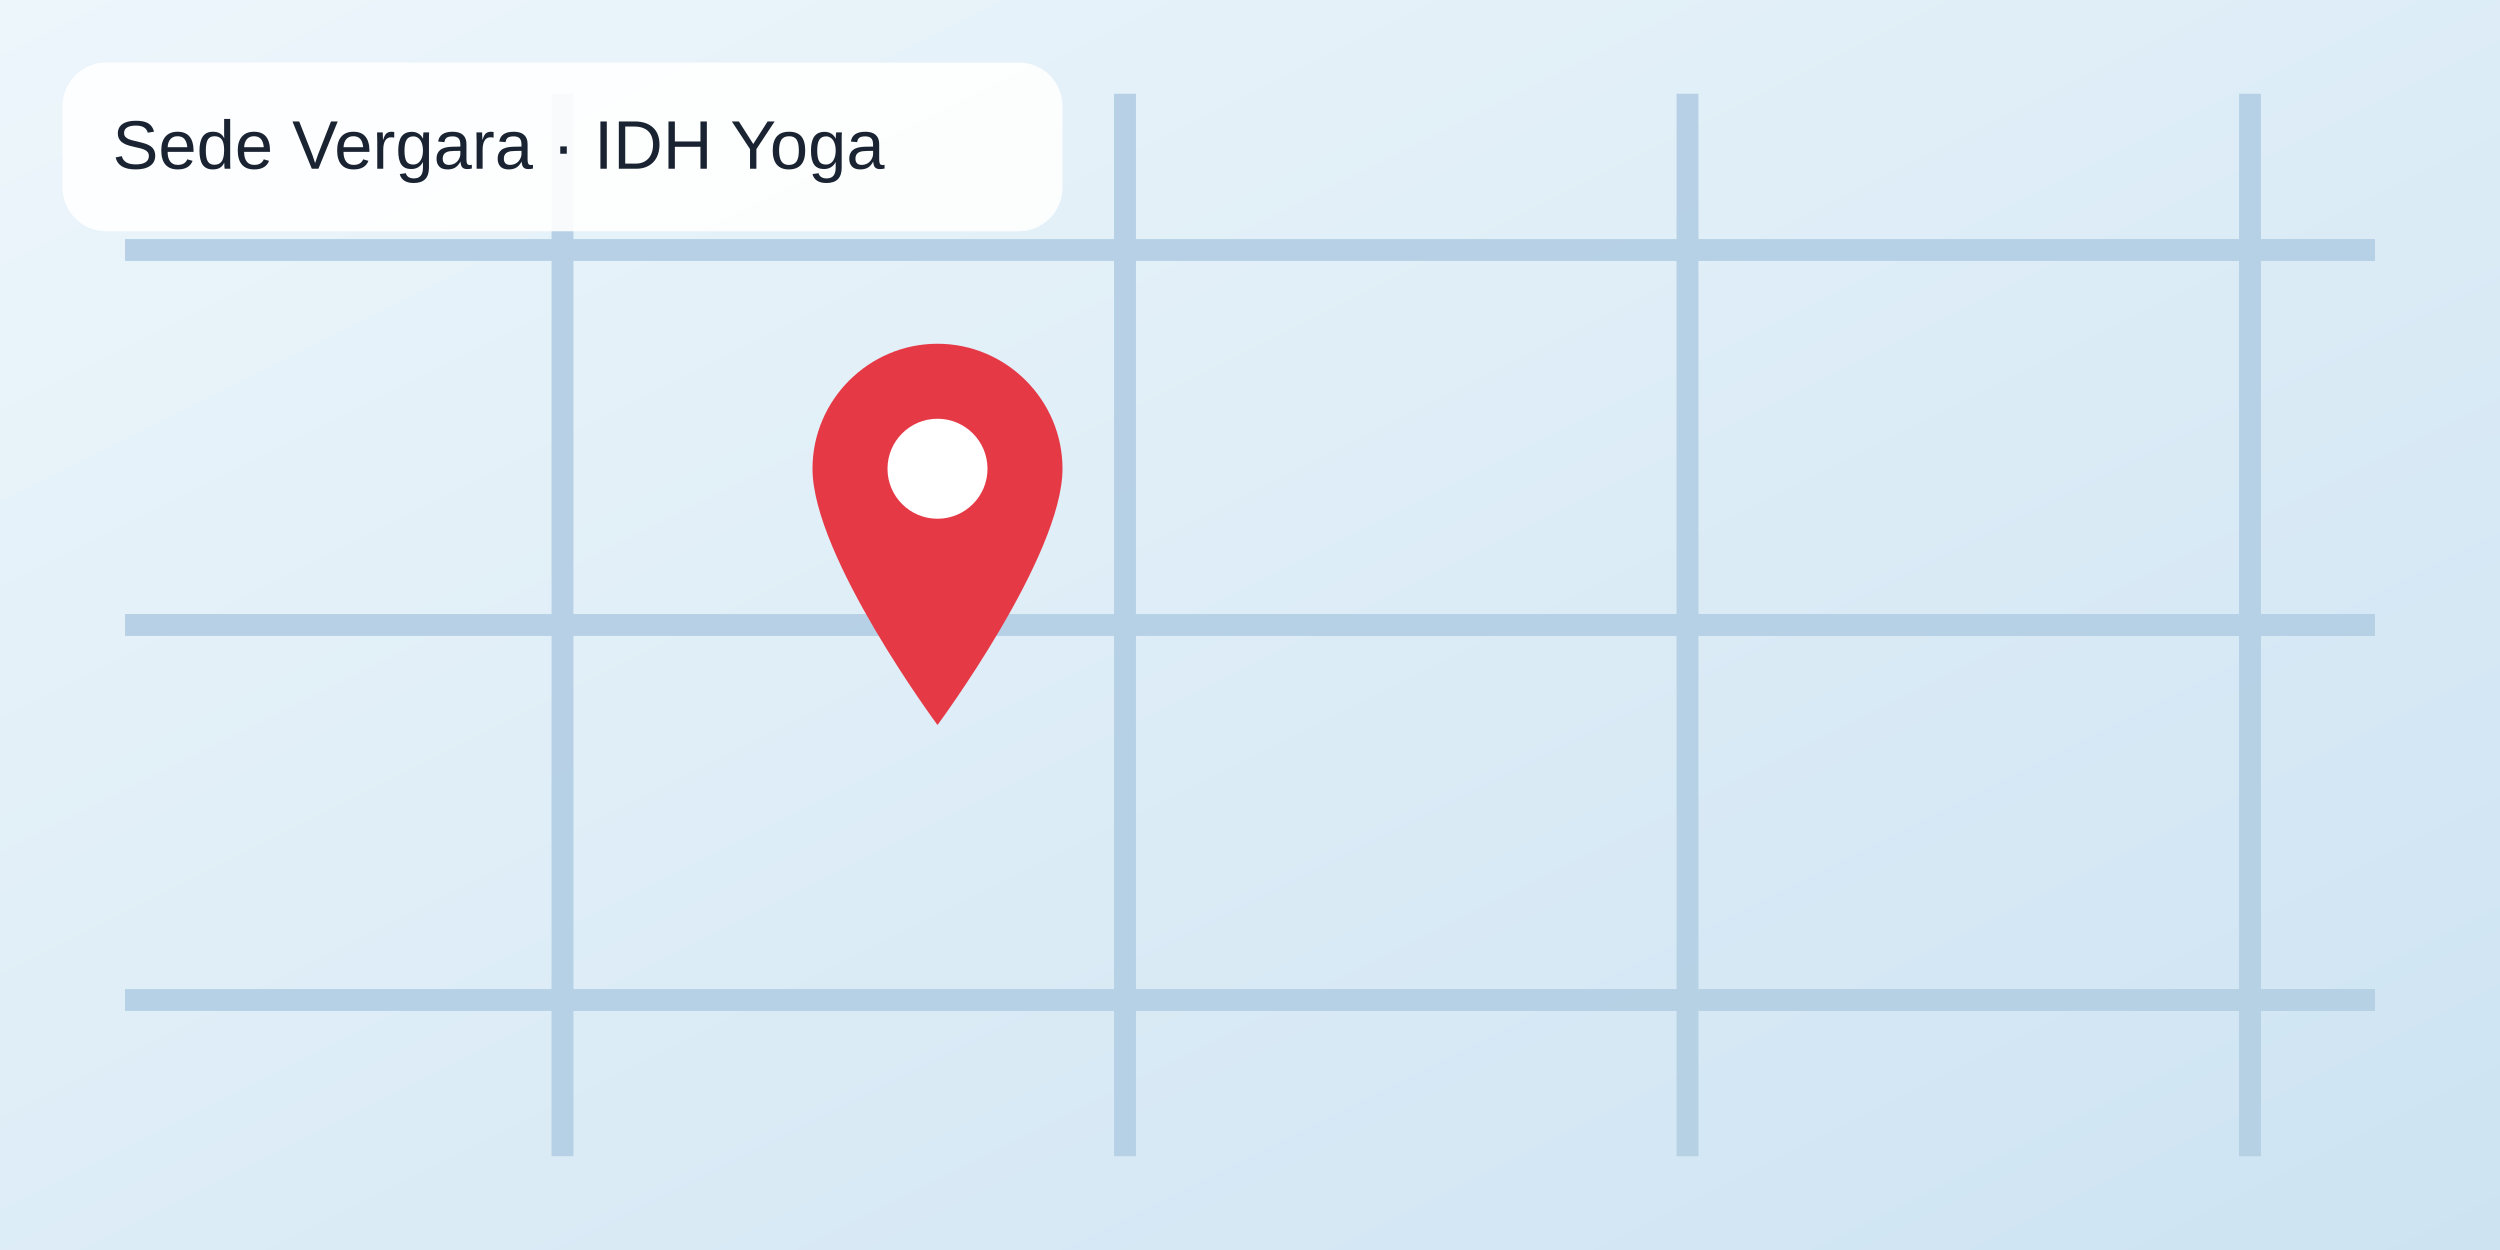
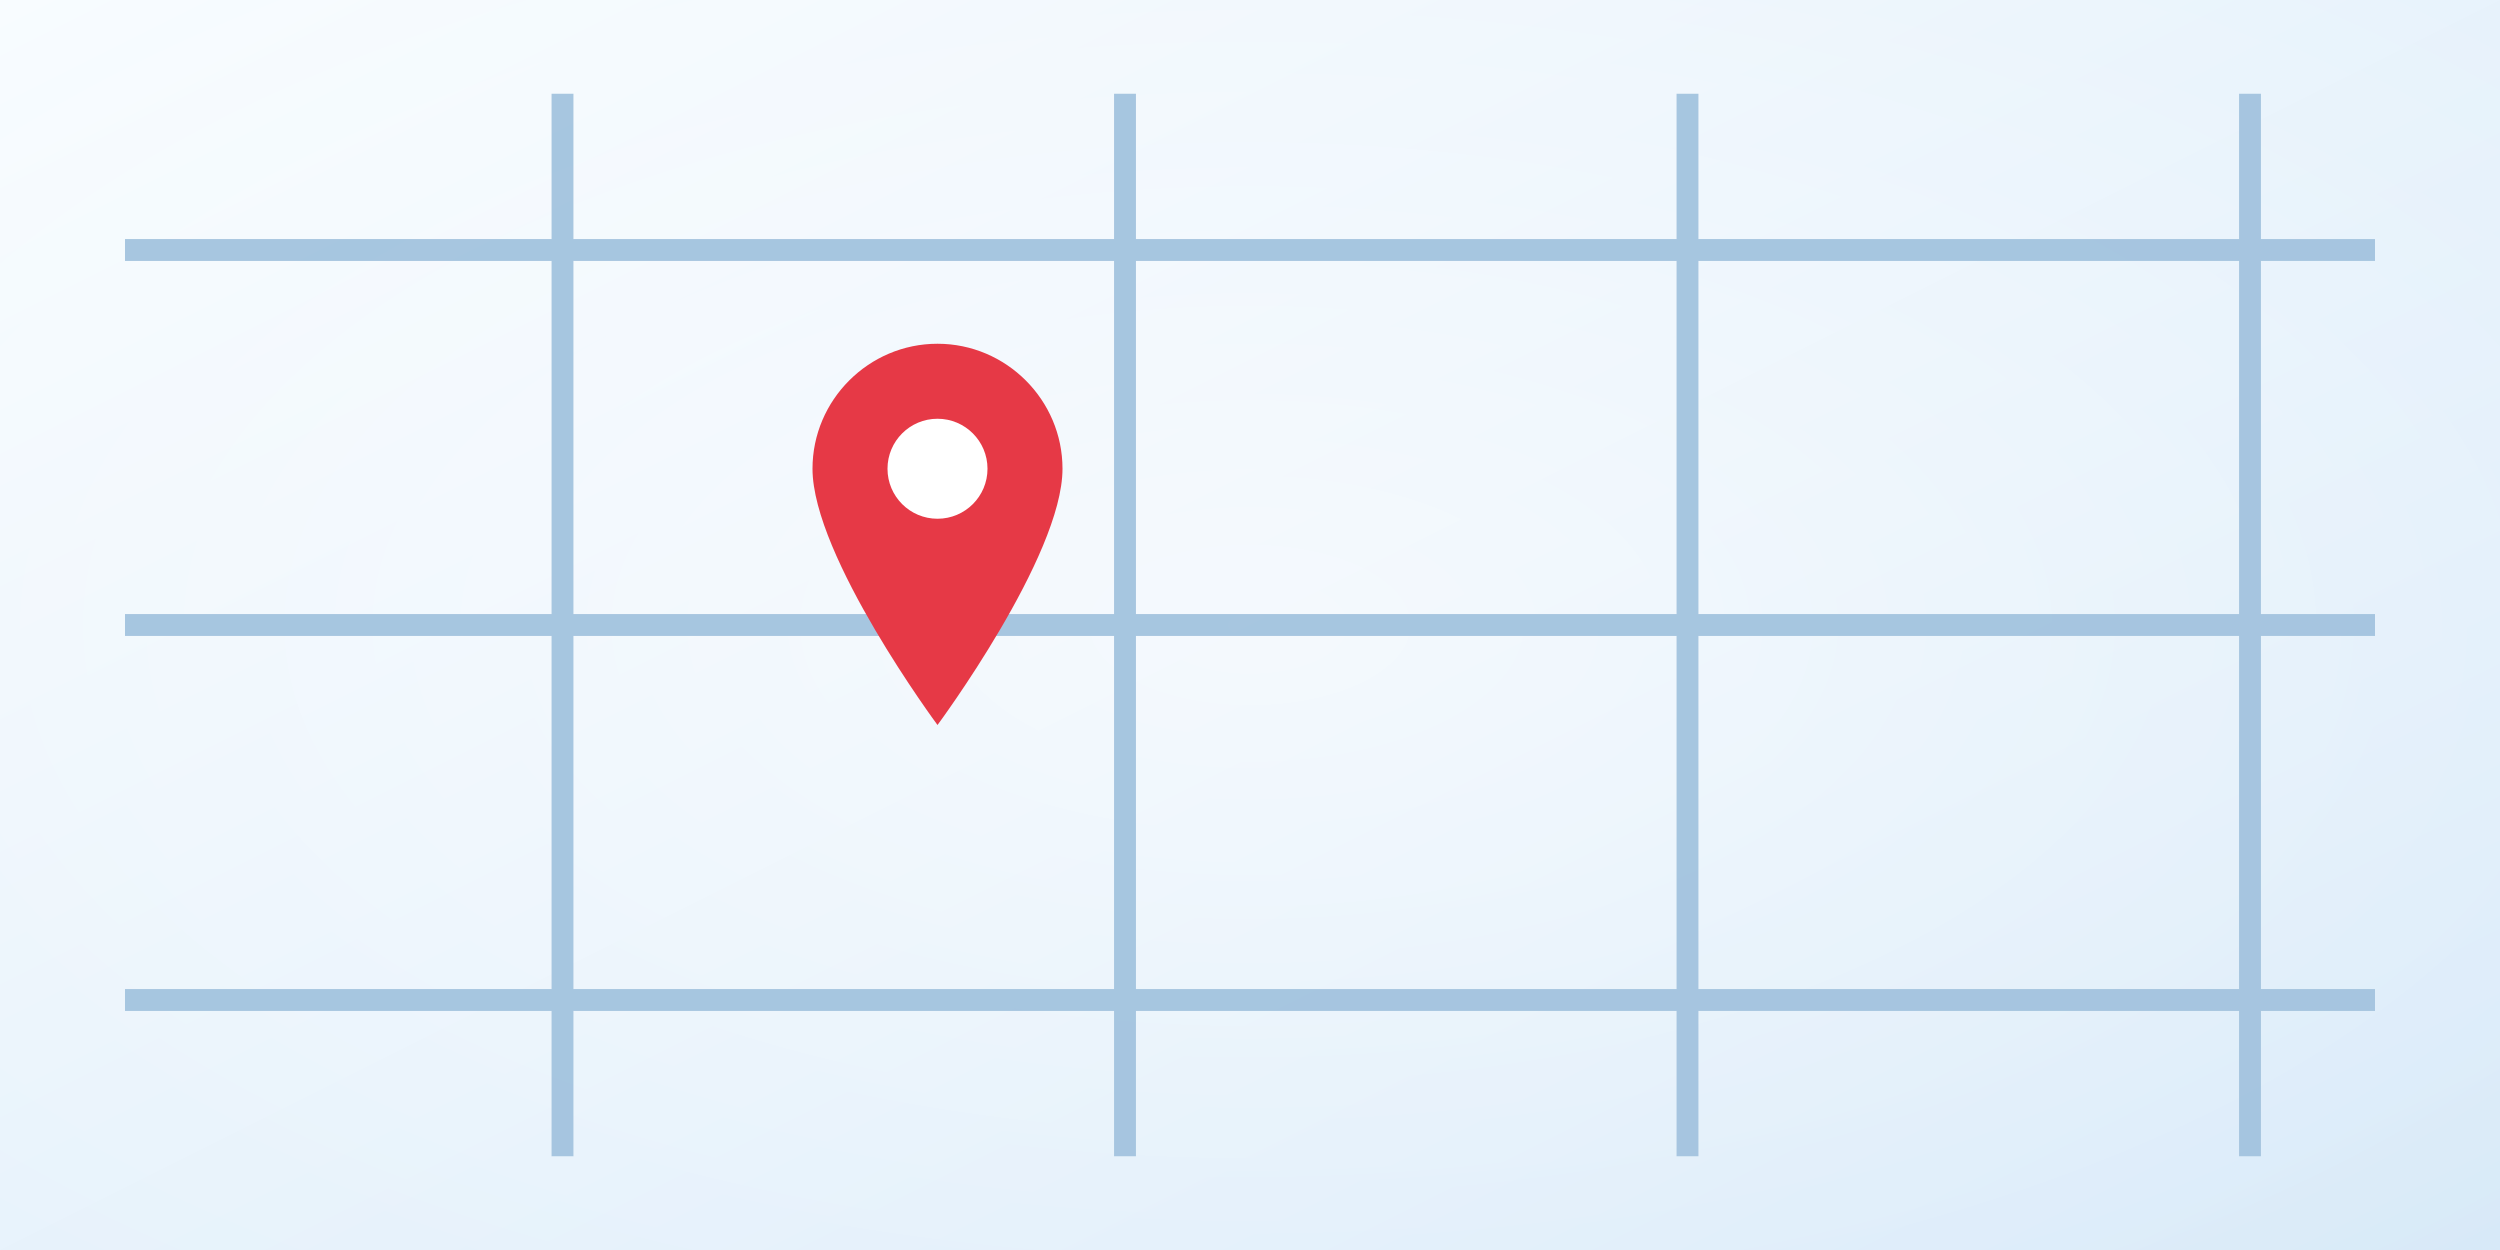
<svg xmlns="http://www.w3.org/2000/svg" width="800" height="400" viewBox="0 0 800 400" role="img" aria-label="Mapa sede vergara">
  <defs>
    <linearGradient id="bg2" x1="0" x2="1" y1="0" y2="1">
-       <stop offset="0%" stop-color="#edf6fb" />
-       <stop offset="100%" stop-color="#cde3f2" />
+       <stop offset="0%" stop-color="#f8fcff" />
+       <stop offset="100%" stop-color="#d7e9f8" />
    </linearGradient>
+     <radialGradient id="halo2" cx="50%" cy="50%" r="70%">
+       <stop offset="0%" stop-color="#ffffff" stop-opacity="0.55" />
+       <stop offset="100%" stop-color="#ffffff" stop-opacity="0" />
+     </radialGradient>
  </defs>
  <rect width="800" height="400" fill="url(#bg2)" />
-   <g stroke="#b4cfe4" stroke-width="7" fill="none" opacity="0.95">
+   <rect width="800" height="400" fill="url(#halo2)" />
+   <g stroke="#a3c3de" stroke-width="7" fill="none" opacity="0.95">
    <path d="M40 80L760 80" />
    <path d="M40 200L760 200" />
    <path d="M40 320L760 320" />
    <path d="M180 30L180 370" />
    <path d="M360 30L360 370" />
    <path d="M540 30L540 370" />
    <path d="M720 30L720 370" />
  </g>
  <g transform="translate(250,150)">
    <path d="M10 0c0-22 18-40 40-40s40 18 40 40c0 28-40 82-40 82S10 28 10 0z" fill="#e63946" />
    <circle cx="50" cy="0" r="16" fill="#fff" />
  </g>
-   <rect x="20" y="20" width="320" height="54" rx="14" fill="#ffffff" fill-opacity="0.9" />
-   <text x="36" y="54" font-family="Arial, sans-serif" font-size="22" fill="#1a2332">Sede Vergara · IDH Yoga</text>
</svg>
